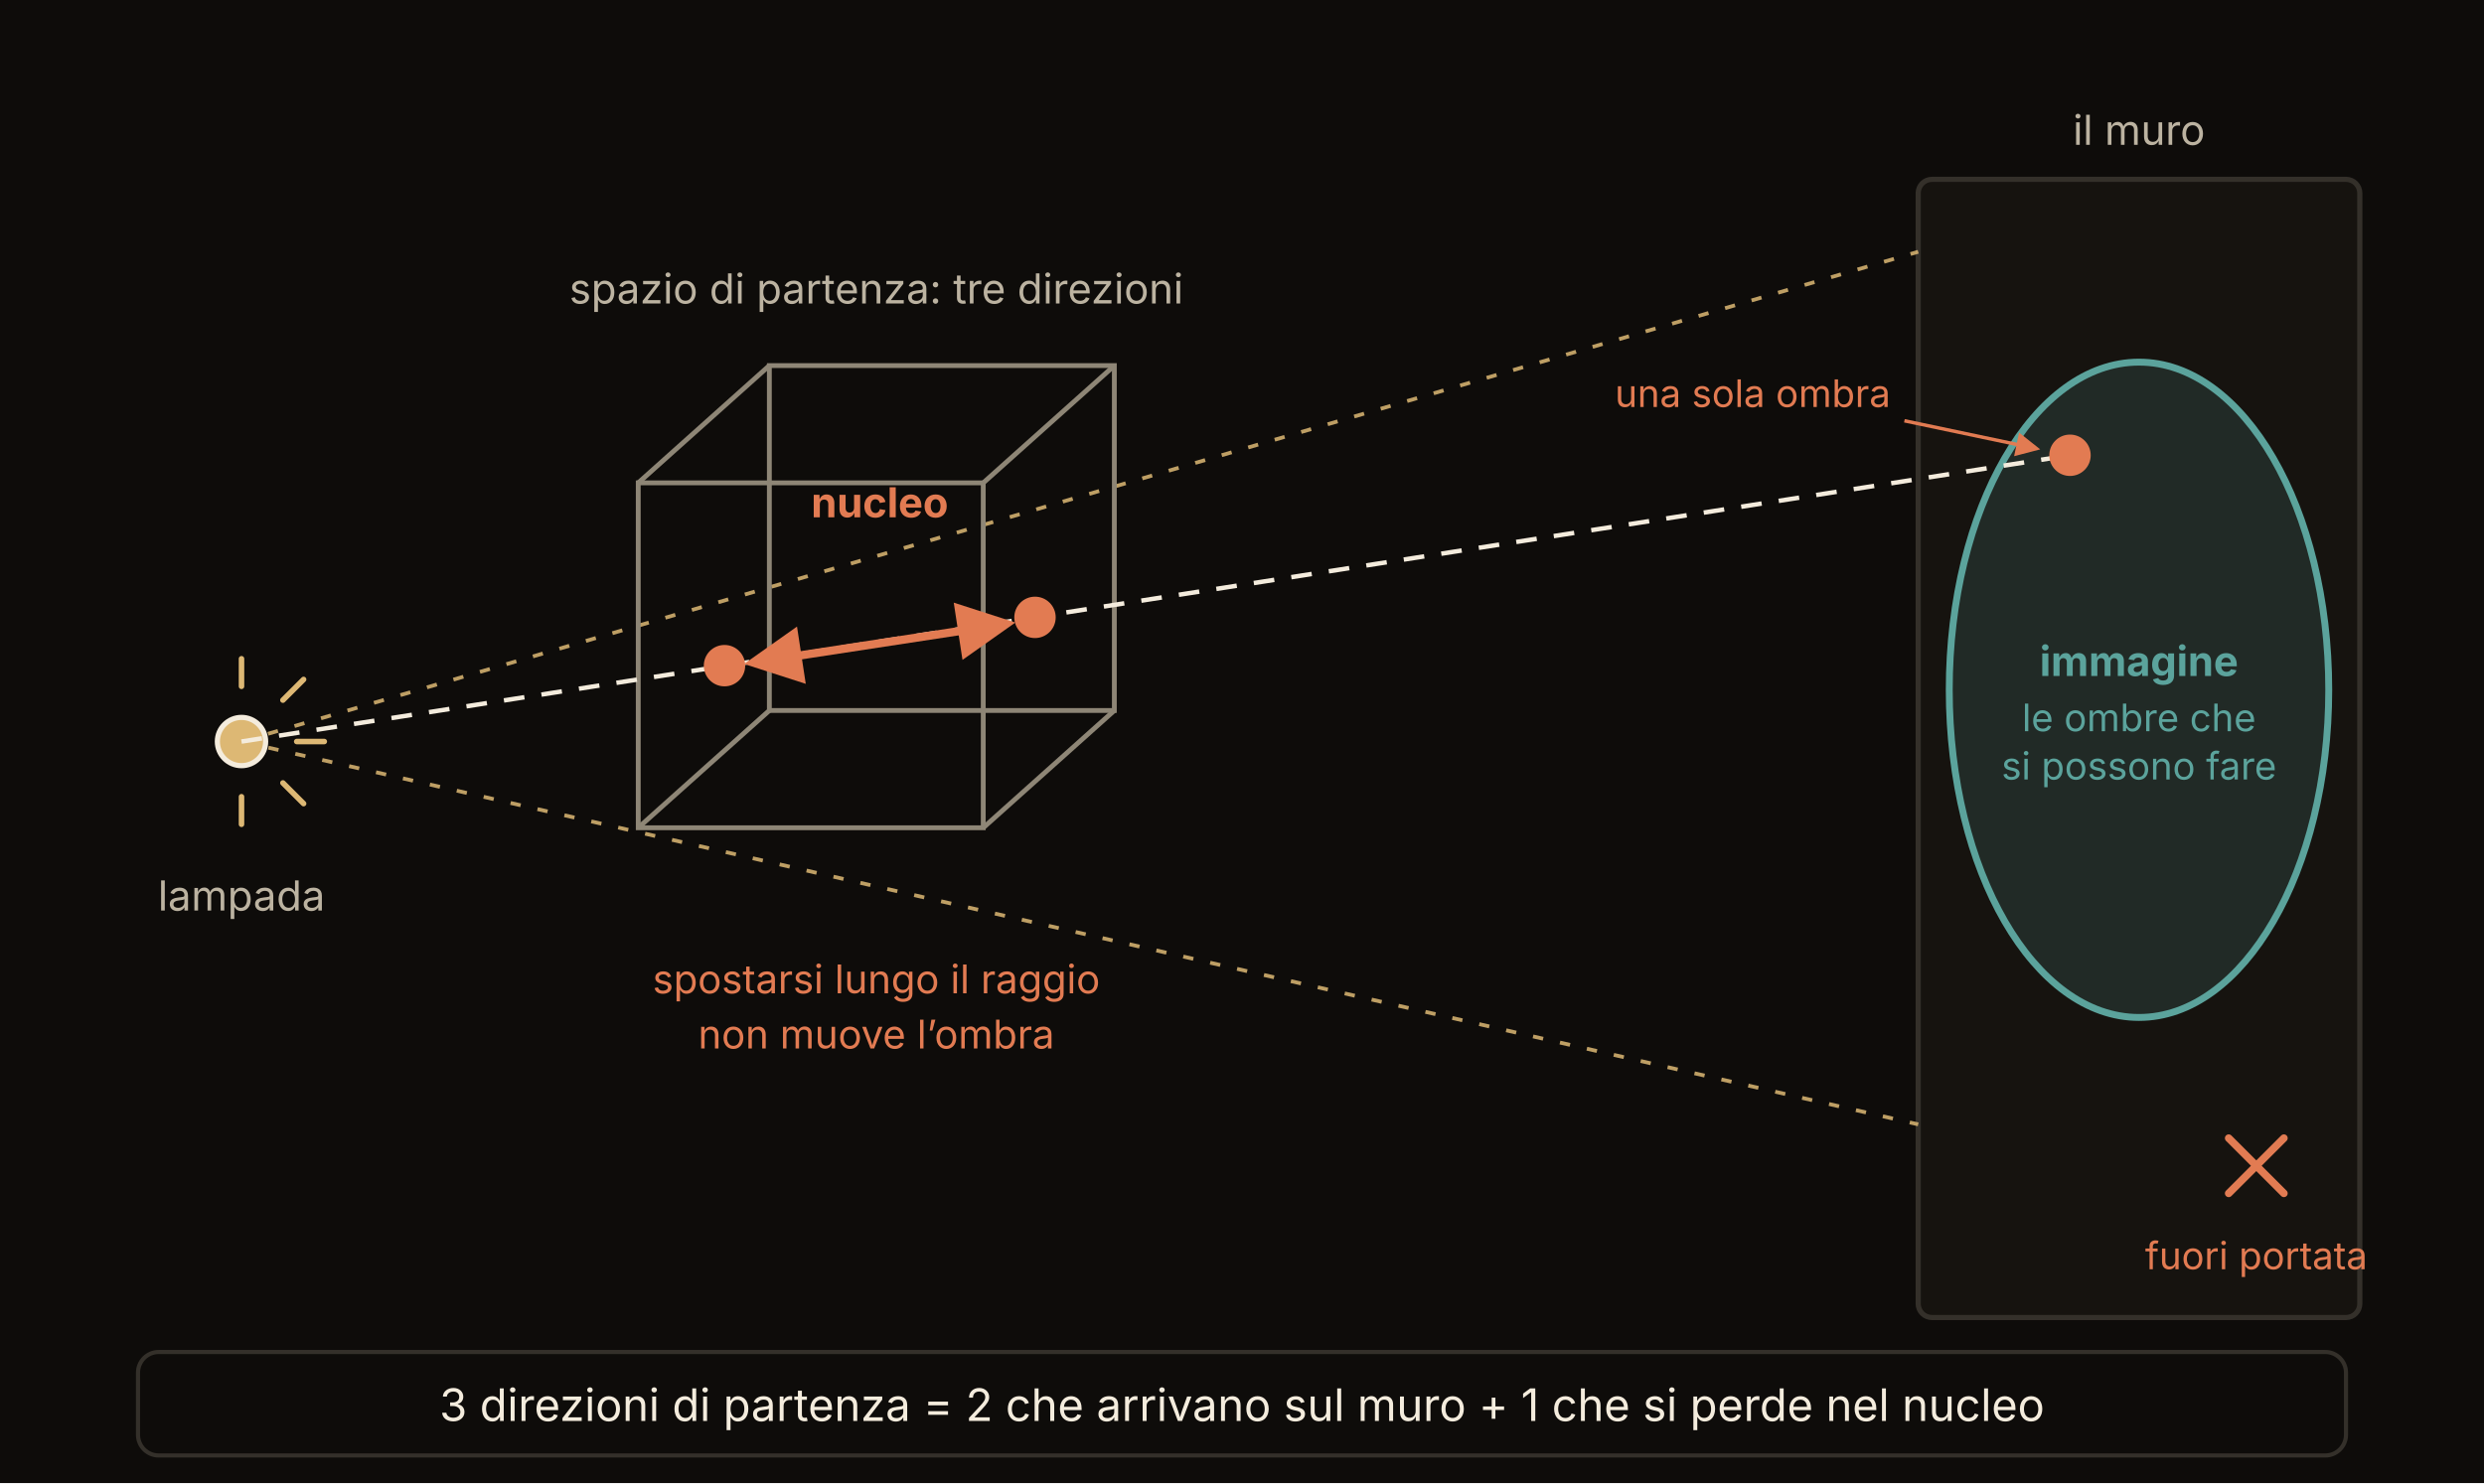
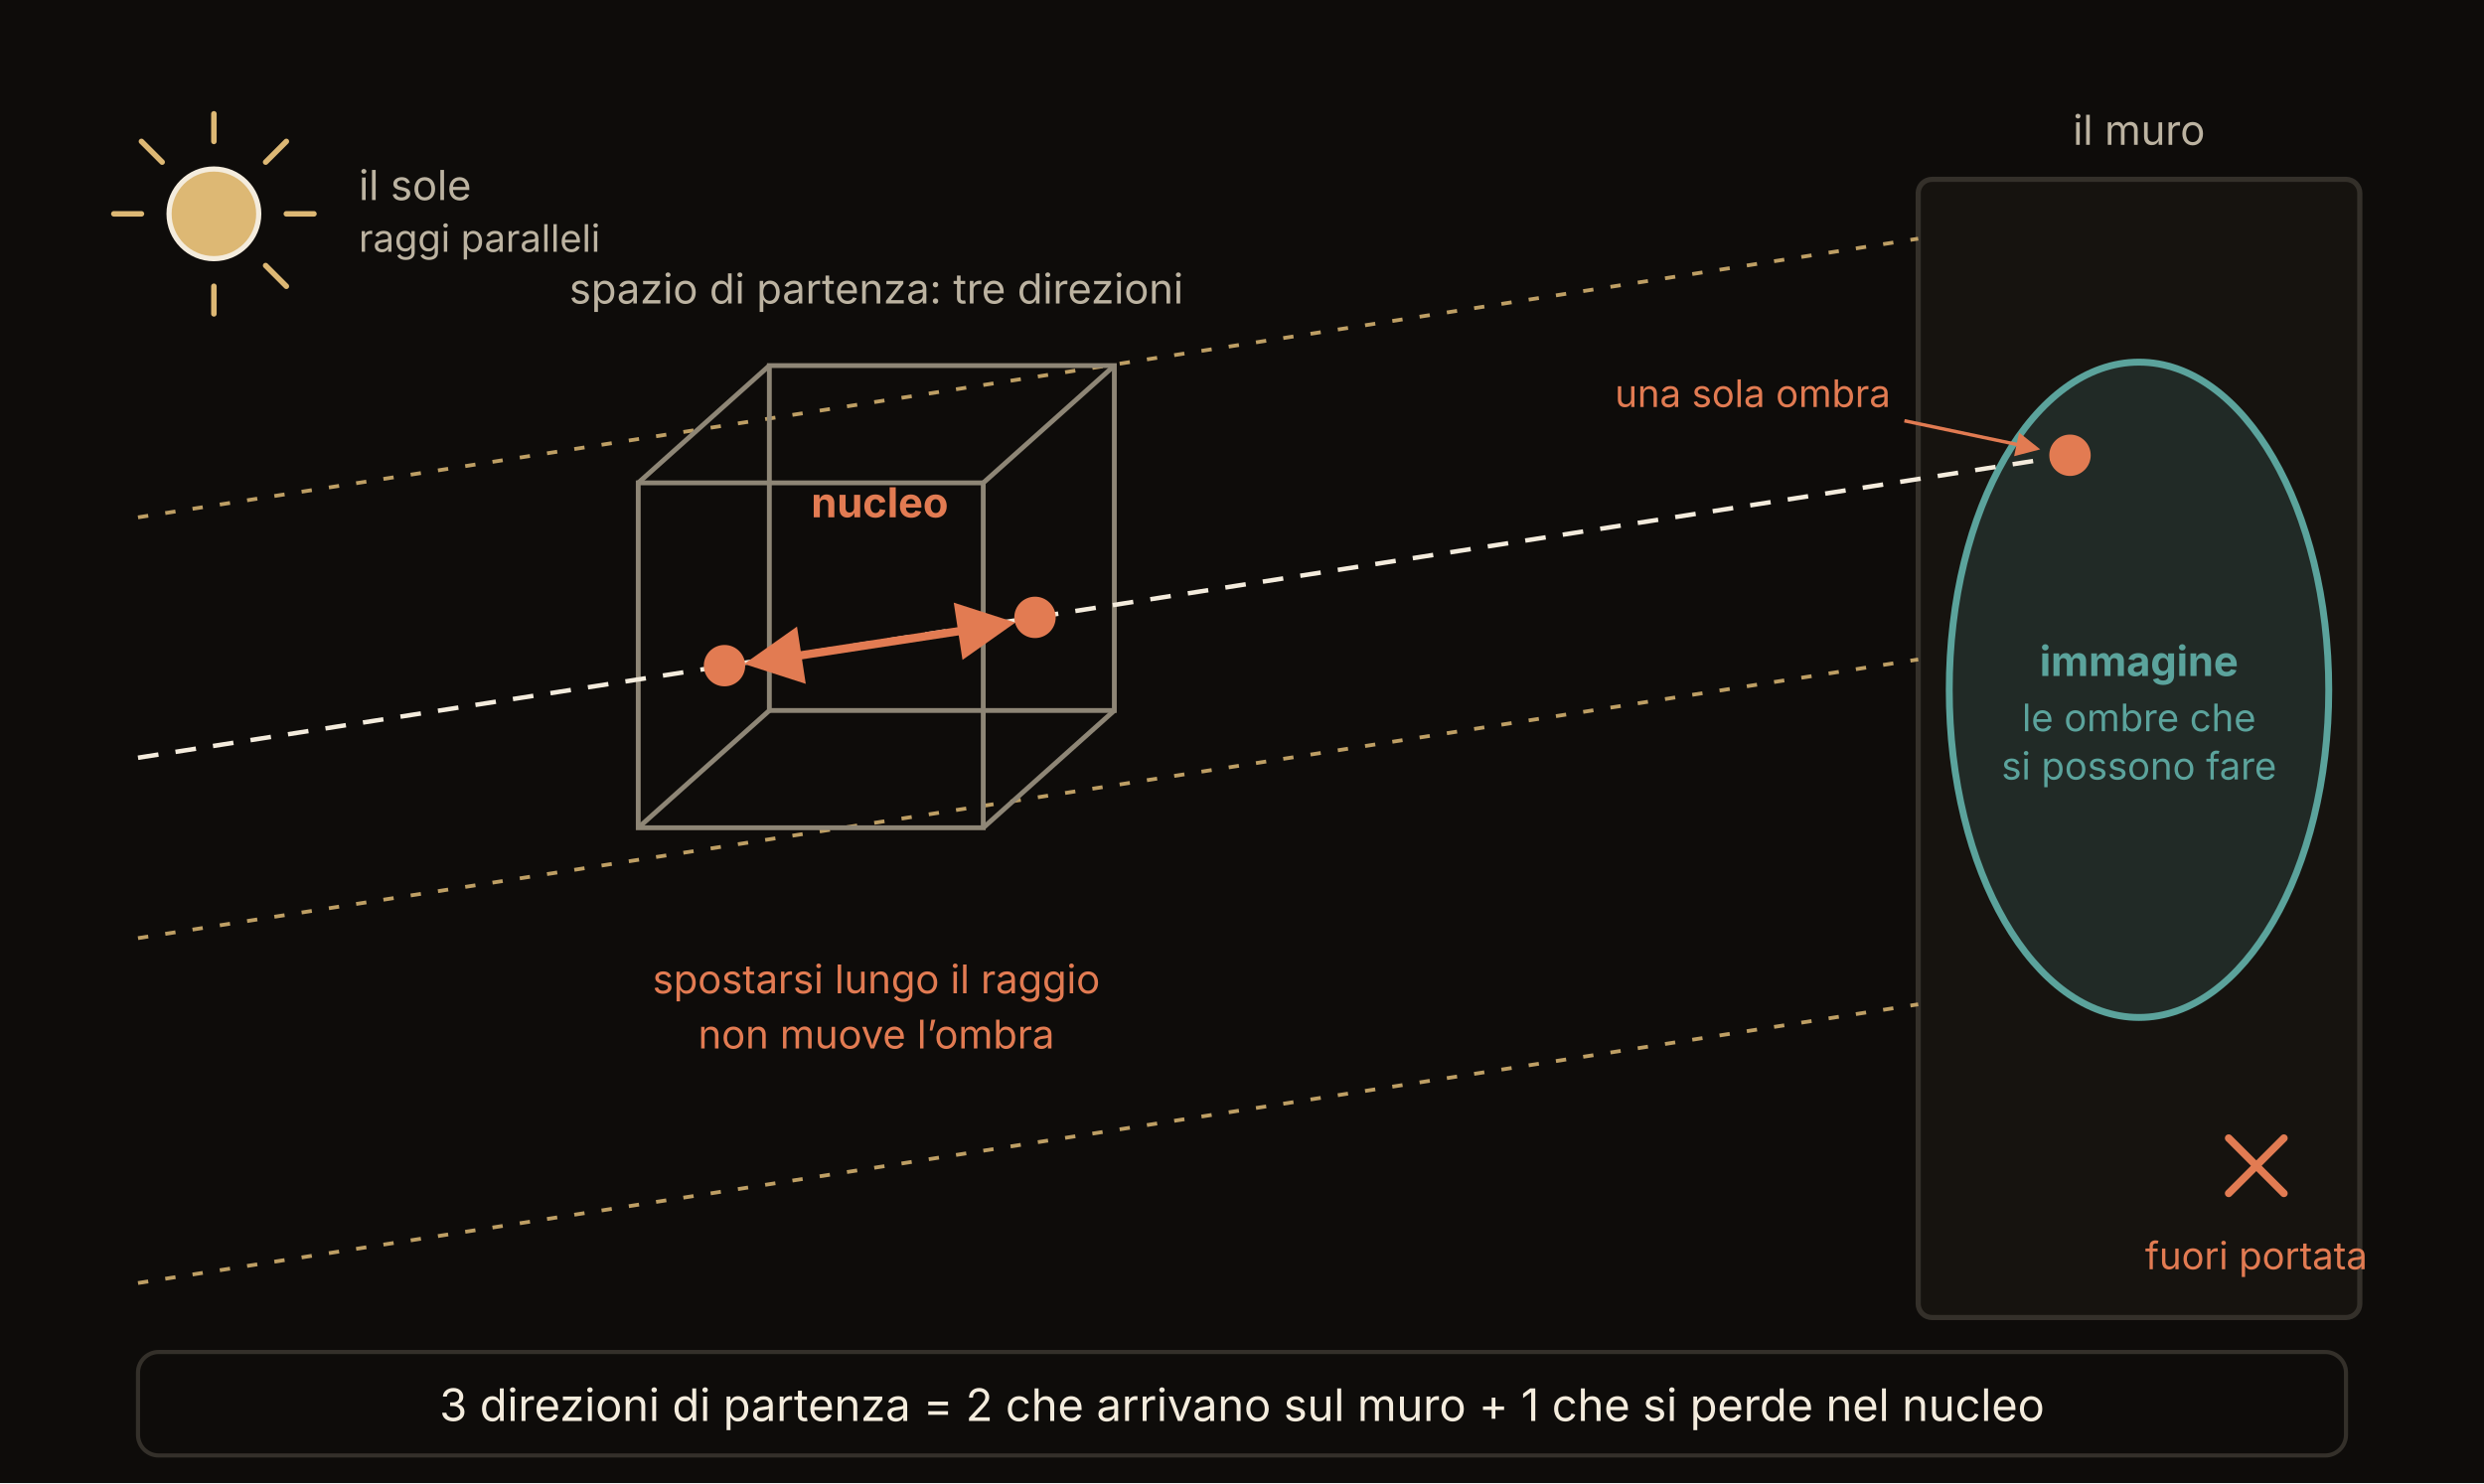
- <svg xmlns="http://www.w3.org/2000/svg" viewBox="0 0 720 430" width="100%" role="img" aria-label="Una lampada a sinistra proietta un oggetto tridimensionale su un muro a destra. Due punti diversi, allineati sullo stesso raggio di luce, cadono nello stesso punto del muro: quella direzione e' il nucleo. Sul muro una regione ovale e' raggiungibile e si chiama immagine, mentre il resto del muro resta fuori portata.">
+ <svg xmlns="http://www.w3.org/2000/svg" viewBox="0 0 720 430" width="100%" role="img" aria-label="Il sole, in alto a sinistra, manda raggi paralleli che proiettano un oggetto tridimensionale su un muro a destra. Due punti diversi, allineati sullo stesso raggio di luce, cadono nello stesso punto del muro: quella direzione e' il nucleo. Sul muro una regione ovale e' raggiungibile e si chiama immagine, mentre il resto del muro resta fuori portata.">
  <rect x="0" y="0" width="720" height="430" fill="#0E0C0A" />
  <defs>
    <marker id="inFrec" viewBox="0 0 10 10" refX="8" refY="5" markerWidth="7" markerHeight="7" orient="auto-start-reverse">
      <path d="M0,0 L10,5 L0,10 z" fill="#E27B52" />
    </marker>
    <marker id="inFrecK" viewBox="0 0 10 10" refX="8" refY="5" markerWidth="6" markerHeight="6" orient="auto-start-reverse">
      <path d="M0,0 L10,5 L0,10 z" fill="#BCB3A1" />
    </marker>
  </defs>
  <rect x="556" y="52" width="128" height="330" fill="#16130F" stroke="#34302A" stroke-width="1.5" rx="4" />
  <text x="620" y="42" font-family="Inter, system-ui, sans-serif" font-size="12" fill="#BCB3A1" text-anchor="middle">il muro</text>
  <ellipse cx="620" cy="200" rx="55" ry="95" fill="#5BA39C" fill-opacity="0.16" stroke="#5BA39C" stroke-width="2" />
  <text x="620" y="196" font-family="Inter, system-ui, sans-serif" font-size="12" font-weight="bold" fill="#5BA39C" text-anchor="middle">immagine</text>
  <text x="620" y="212" font-family="Inter, system-ui, sans-serif" font-size="11" fill="#5BA39C" text-anchor="middle">le ombre che</text>
  <text x="620" y="226" font-family="Inter, system-ui, sans-serif" font-size="11" fill="#5BA39C" text-anchor="middle">si possono fare</text>
  <g stroke="#E27B52" stroke-width="2.2" stroke-linecap="round">
    <line x1="646" y1="330" x2="662" y2="346" />
    <line x1="662" y1="330" x2="646" y2="346" />
  </g>
  <text x="654" y="368" font-family="Inter, system-ui, sans-serif" font-size="11" fill="#E27B52" text-anchor="middle">fuori portata</text>
-   <circle cx="70" cy="215" r="7" fill="#DDB874" stroke="#F4ECDD" stroke-width="1.5" />
+   <circle cx="62" cy="62" r="13" fill="#DDB874" stroke="#F4ECDD" stroke-width="1.5" />
  <g stroke="#DDB874" stroke-width="1.6" stroke-linecap="round">
-     <line x1="70" y1="199" x2="70" y2="191" />
-     <line x1="82" y1="203" x2="88" y2="197" />
-     <line x1="86" y1="215" x2="94" y2="215" />
-     <line x1="82" y1="227" x2="88" y2="233" />
-     <line x1="70" y1="231" x2="70" y2="239" />
+     <line x1="62" y1="41" x2="62" y2="33" />
+     <line x1="77" y1="47" x2="83" y2="41" />
+     <line x1="83" y1="62" x2="91" y2="62" />
+     <line x1="77" y1="77" x2="83" y2="83" />
+     <line x1="62" y1="83" x2="62" y2="91" />
+     <line x1="47" y1="47" x2="41" y2="41" />
+     <line x1="41" y1="62" x2="33" y2="62" />
  </g>
-   <text x="70" y="264" font-family="Inter, system-ui, sans-serif" font-size="12" fill="#BCB3A1" text-anchor="middle">lampada</text>
+   <text x="104" y="58" font-family="Inter, system-ui, sans-serif" font-size="12" fill="#BCB3A1">il sole</text>
+   <text x="104" y="73" font-family="Inter, system-ui, sans-serif" font-size="11" fill="#BCB3A1">raggi paralleli</text>
  <g stroke="#DDB874" stroke-width="1.1" stroke-dasharray="3 5" opacity="0.85">
-     <line x1="70" y1="215" x2="556" y2="73" />
-     <line x1="70" y1="215" x2="556" y2="326" />
+     <line x1="40" y1="150" x2="556" y2="69.2" />
+     <line x1="40" y1="272" x2="556" y2="191.2" />
+     <line x1="40" y1="372" x2="556" y2="291.2" />
  </g>
  <g stroke="#8E8676" stroke-width="1.4" fill="none">
    <rect x="185" y="140" width="100" height="100" />
    <rect x="223" y="106" width="100" height="100" />
    <line x1="185" y1="140" x2="223" y2="106" />
    <line x1="285" y1="140" x2="323" y2="106" />
    <line x1="185" y1="240" x2="223" y2="206" />
    <line x1="285" y1="240" x2="323" y2="206" />
  </g>
  <text x="254" y="88" font-family="Inter, system-ui, sans-serif" font-size="12" fill="#BCB3A1" text-anchor="middle">spazio di partenza: tre direzioni</text>
-   <line x1="70" y1="215" x2="600" y2="132" stroke="#F4ECDD" stroke-width="1.3" stroke-dasharray="6 5" />
+   <line x1="40" y1="219.7" x2="600" y2="132" stroke="#F4ECDD" stroke-width="1.3" stroke-dasharray="6 5" />
  <circle cx="210" cy="193" r="6" fill="#E27B52" />
  <circle cx="300" cy="179" r="6" fill="#E27B52" />
  <line x1="219" y1="192" x2="291" y2="181" stroke="#E27B52" stroke-width="2.4" marker-end="url(#inFrec)" marker-start="url(#inFrec)" />
  <text x="255" y="150" font-family="Inter, system-ui, sans-serif" font-size="12" font-weight="bold" fill="#E27B52" text-anchor="middle">nucleo</text>
  <text x="254" y="288" font-family="Inter, system-ui, sans-serif" font-size="11.5" fill="#E27B52" text-anchor="middle">spostarsi lungo il raggio</text>
  <text x="254" y="304" font-family="Inter, system-ui, sans-serif" font-size="11.5" fill="#E27B52" text-anchor="middle">non muove l’ombra</text>
  <circle cx="600" cy="132" r="6" fill="#E27B52" />
  <text x="548" y="118" font-family="Inter, system-ui, sans-serif" font-size="11" fill="#E27B52" text-anchor="end">una sola ombra</text>
  <line x1="552" y1="122" x2="590" y2="130" stroke="#E27B52" stroke-width="1" marker-end="url(#inFrec)" />
  <rect x="40" y="392" width="640" height="30" fill="none" stroke="#34302A" stroke-width="1.2" rx="6" />
  <text x="360" y="412" font-family="Inter, system-ui, sans-serif" font-size="13" fill="#F4ECDD" text-anchor="middle">3 direzioni di partenza  =  2 che arrivano sul muro  +  1 che si perde nel nucleo</text>
</svg>
